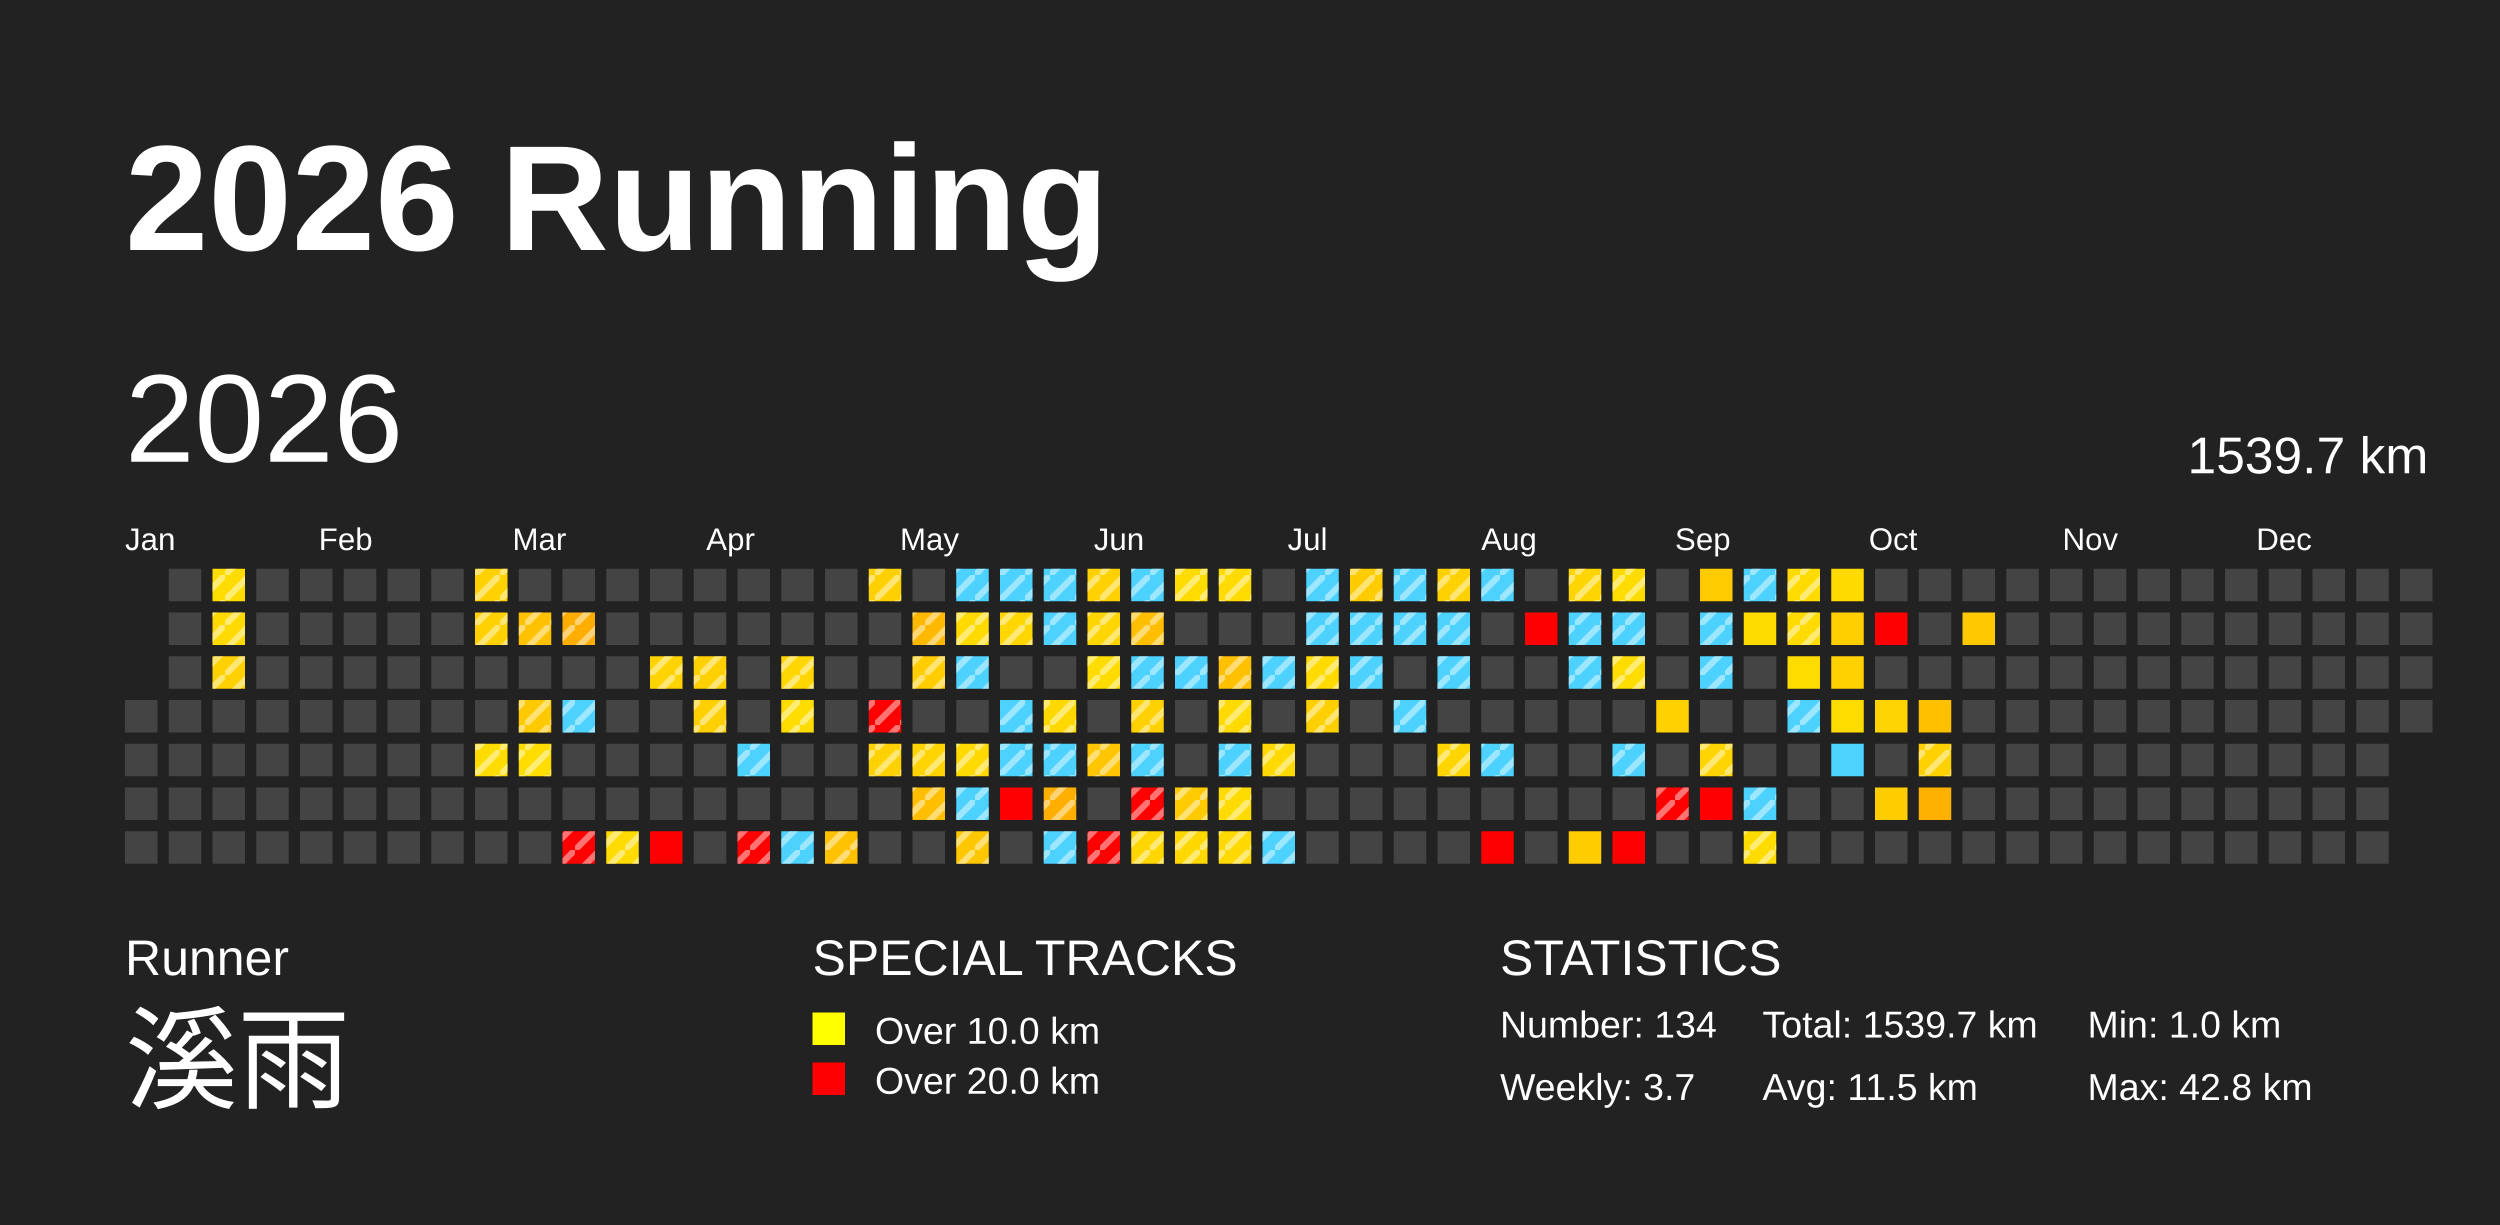
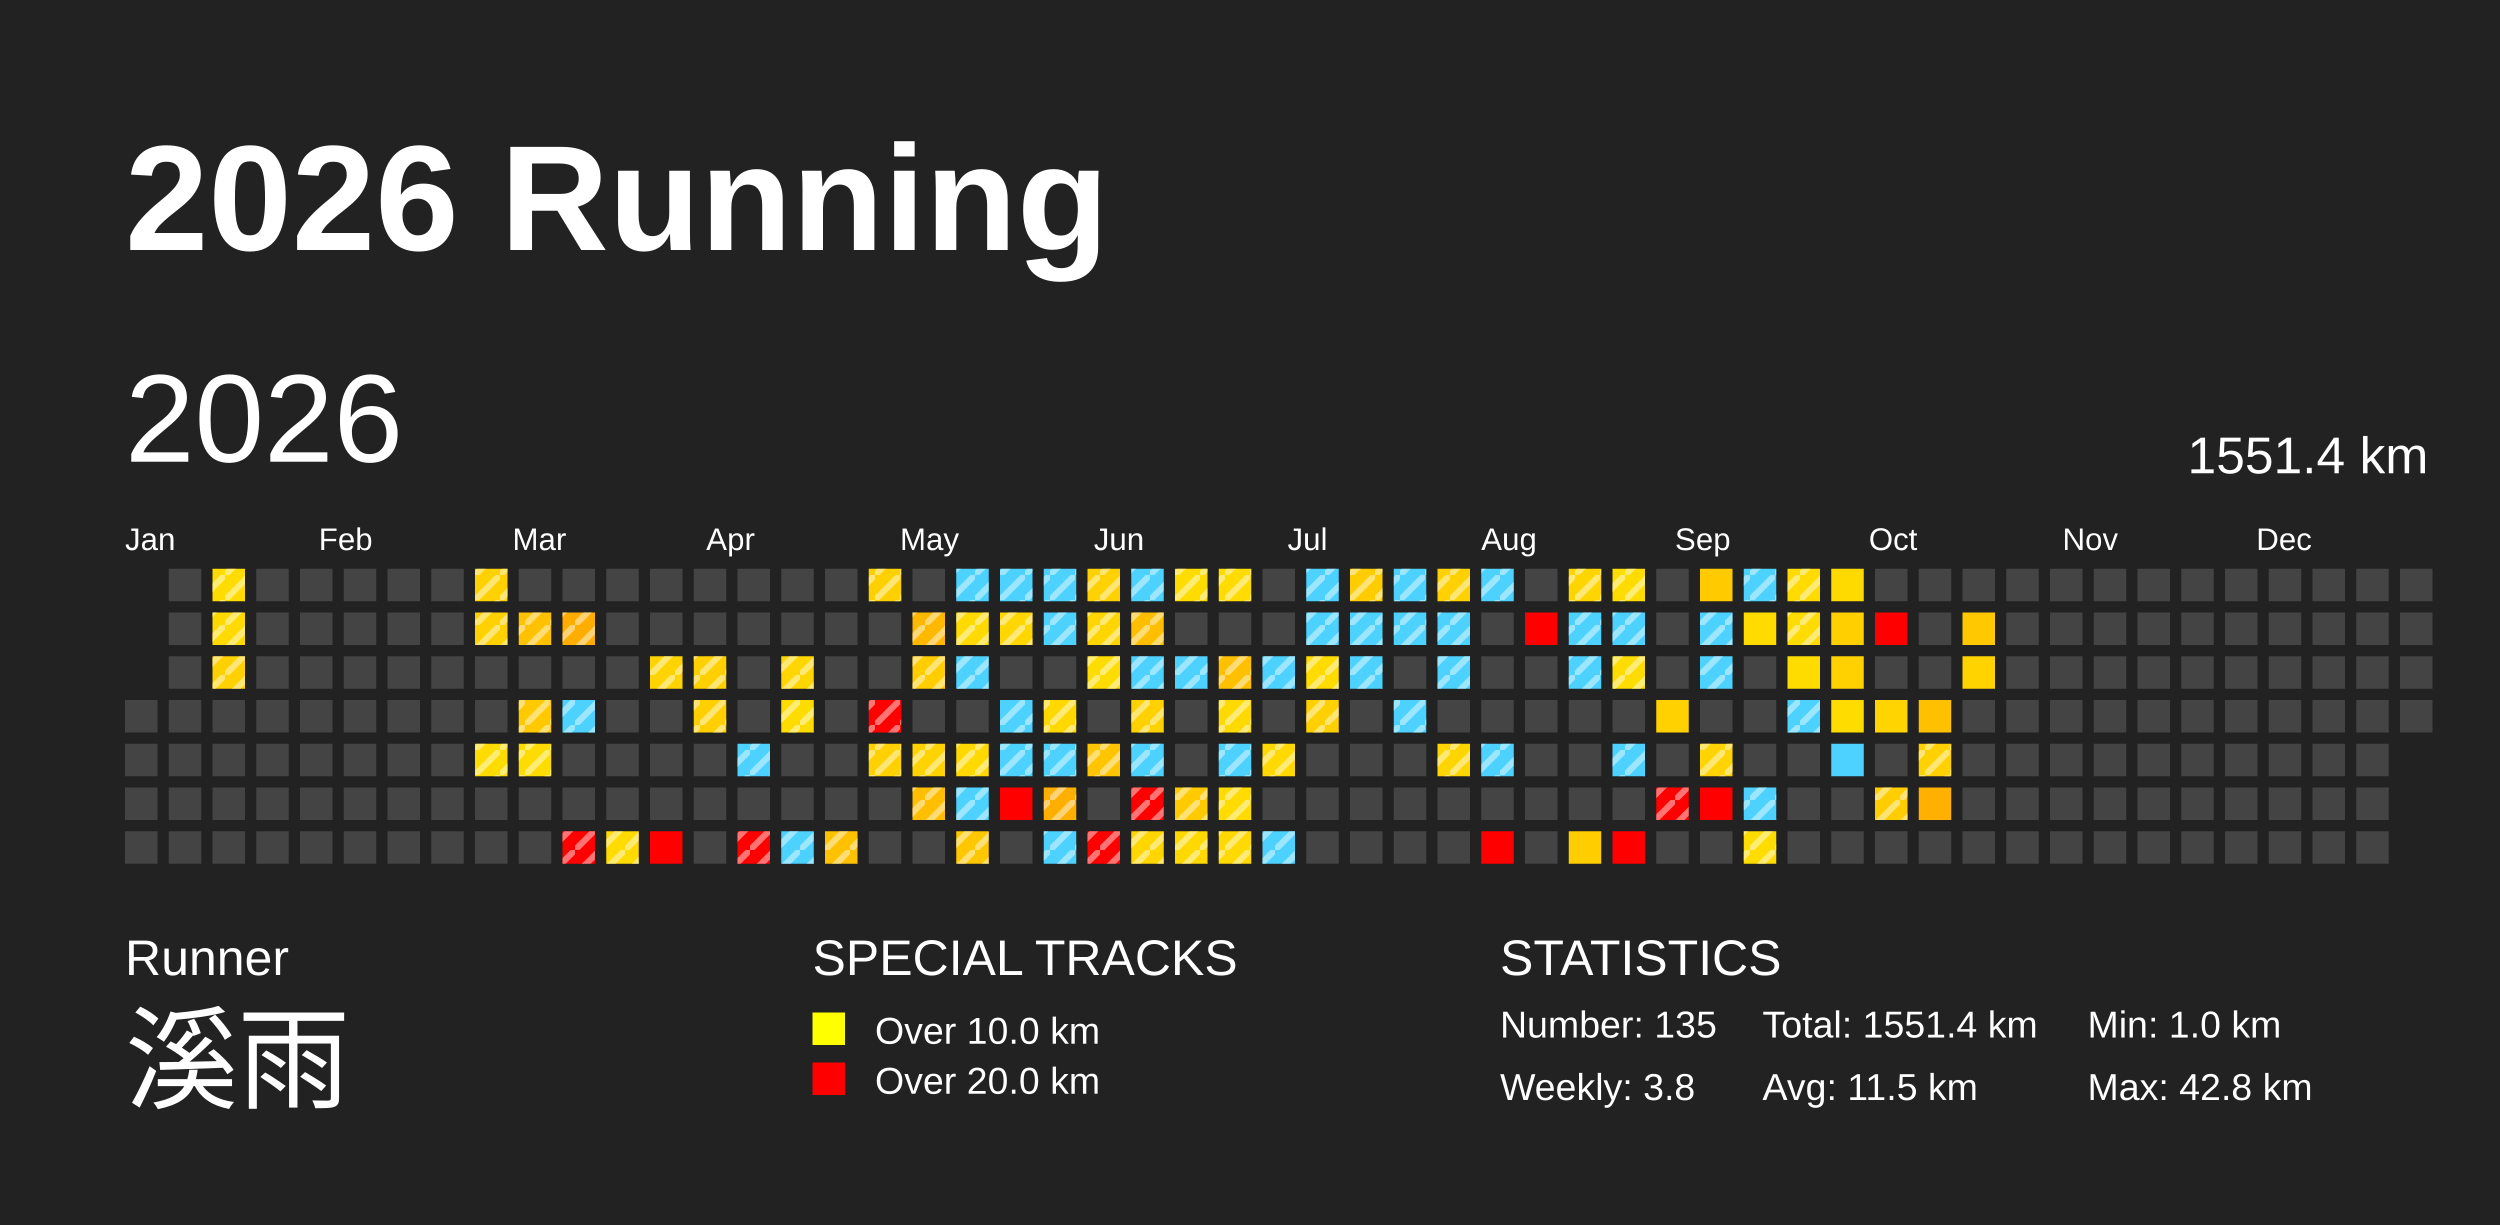
<svg xmlns="http://www.w3.org/2000/svg" baseProfile="full" height="98mm" version="1.1" viewBox="0,0,200,98" width="200mm">
  <defs>
    <pattern height="2" id="indoor-stripe" patternUnits="userSpaceOnUse" width="2">
      <line stroke="white" stroke-opacity="0.45" stroke-width="0.5" x1="0" x2="2" y1="2" y2="0" />
    </pattern>
  </defs>
  <rect fill="#222222" height="98" width="200" x="0" y="0" />
  <text fill="#FFFFFF" style="font-size:12px; font-family:Arial; font-weight:bold;" x="10" y="20">2026 Running</text>
  <text fill="#FFFFFF" style="font-size:4px; font-family:Arial" x="10" y="78">Runner</text>
  <text fill="#FFFFFF" style="font-size:9px; font-family:Arial" x="10" y="88">溪雨</text>
  <text fill="#FFFFFF" style="font-size:4px; font-family:Arial" x="65" y="78">SPECIAL TRACKS</text>
  <rect fill="yellow" height="2.6" width="2.6" x="65" y="81" />
  <text fill="#FFFFFF" style="font-size:3px; font-family:Arial" x="70" y="83.5">Over 10.0 km</text>
  <rect fill="red" height="2.6" width="2.6" x="65" y="85" />
  <text fill="#FFFFFF" style="font-size:3px; font-family:Arial" x="70" y="87.5">Over 20.0 km</text>
  <text fill="#FFFFFF" style="font-size:4px; font-family:Arial" x="120" y="78">STATISTICS</text>
-   <text fill="#FFFFFF" style="font-size:3px; font-family:Arial" x="120" y="83">Number: 134</text>
-   <text fill="#FFFFFF" style="font-size:3px; font-family:Arial" x="120" y="88">Weekly: 3.7</text>
-   <text fill="#FFFFFF" style="font-size:3px; font-family:Arial" x="141" y="83">Total: 1539.7 km</text>
+   <text fill="#FFFFFF" style="font-size:3px; font-family:Arial" x="120" y="83">Number: 135</text>
+   <text fill="#FFFFFF" style="font-size:3px; font-family:Arial" x="120" y="88">Weekly: 3.8</text>
+   <text fill="#FFFFFF" style="font-size:3px; font-family:Arial" x="141" y="83">Total: 1551.4 km</text>
  <text fill="#FFFFFF" style="font-size:3px; font-family:Arial" x="141" y="88">Avg: 11.5 km</text>
  <text fill="#FFFFFF" style="font-size:3px; font-family:Arial" x="167" y="83">Min: 1.0 km</text>
  <text fill="#FFFFFF" style="font-size:3px; font-family:Arial" x="167" y="88">Max: 42.8 km</text>
  <text dominant-baseline="hanging" fill="#FFFFFF" style="font-size:10.0px; font-family:Arial;" x="10" y="30">2026</text>
-   <text dominant-baseline="hanging" fill="#FFFFFF" style="font-size:4.125px; font-family:Arial;" x="175" y="35">1539.7 km</text>
+   <text dominant-baseline="hanging" fill="#FFFFFF" style="font-size:4.125px; font-family:Arial;" x="175" y="35">1551.4 km</text>
  <text fill="#FFFFFF" style="font-size:2.5px; font-family:Arial" x="10.0" y="44">Jan</text>
  <text fill="#FFFFFF" style="font-size:2.5px; font-family:Arial" x="25.5" y="44">Feb</text>
  <text fill="#FFFFFF" style="font-size:2.5px; font-family:Arial" x="41.0" y="44">Mar</text>
  <text fill="#FFFFFF" style="font-size:2.5px; font-family:Arial" x="56.5" y="44">Apr</text>
  <text fill="#FFFFFF" style="font-size:2.5px; font-family:Arial" x="72.0" y="44">May</text>
  <text fill="#FFFFFF" style="font-size:2.5px; font-family:Arial" x="87.5" y="44">Jun</text>
  <text fill="#FFFFFF" style="font-size:2.5px; font-family:Arial" x="103.0" y="44">Jul</text>
  <text fill="#FFFFFF" style="font-size:2.5px; font-family:Arial" x="118.5" y="44">Aug</text>
  <text fill="#FFFFFF" style="font-size:2.5px; font-family:Arial" x="134.0" y="44">Sep</text>
  <text fill="#FFFFFF" style="font-size:2.5px; font-family:Arial" x="149.5" y="44">Oct</text>
  <text fill="#FFFFFF" style="font-size:2.5px; font-family:Arial" x="165.0" y="44">Nov</text>
  <text fill="#FFFFFF" style="font-size:2.5px; font-family:Arial" x="180.5" y="44">Dec</text>
  <rect fill="#444444" height="2.6" width="2.6" x="10.0" y="56.0" />
  <rect fill="#444444" height="2.6" width="2.6" x="10.0" y="59.5" />
  <rect fill="#444444" height="2.6" width="2.6" x="10.0" y="63.0" />
  <rect fill="#444444" height="2.6" width="2.6" x="10.0" y="66.5" />
  <rect fill="#444444" height="2.6" width="2.6" x="13.5" y="45.5" />
  <rect fill="#444444" height="2.6" width="2.6" x="13.5" y="49.0" />
  <rect fill="#444444" height="2.6" width="2.6" x="13.5" y="52.5" />
  <rect fill="#444444" height="2.6" width="2.6" x="13.5" y="56.0" />
  <rect fill="#444444" height="2.6" width="2.6" x="13.5" y="59.5" />
  <rect fill="#444444" height="2.6" width="2.6" x="13.5" y="63.0" />
  <rect fill="#444444" height="2.6" width="2.6" x="13.5" y="66.5" />
  <rect fill="#ffdc00" height="2.6" width="2.6" x="17.0" y="45.5" />
  <rect fill="url(#indoor-stripe)" height="2.6" style="pointer-events: none;" width="2.6" x="17.0" y="45.5" />
  <rect fill="#ffda00" height="2.6" width="2.6" x="17.0" y="49.0" />
  <rect fill="url(#indoor-stripe)" height="2.6" style="pointer-events: none;" width="2.6" x="17.0" y="49.0" />
  <rect fill="#ffd100" height="2.6" width="2.6" x="17.0" y="52.5" />
  <rect fill="url(#indoor-stripe)" height="2.6" style="pointer-events: none;" width="2.6" x="17.0" y="52.5" />
  <rect fill="#444444" height="2.6" width="2.6" x="17.0" y="56.0" />
  <rect fill="#444444" height="2.6" width="2.6" x="17.0" y="59.5" />
  <rect fill="#444444" height="2.6" width="2.6" x="17.0" y="63.0" />
  <rect fill="#444444" height="2.6" width="2.6" x="17.0" y="66.5" />
  <rect fill="#444444" height="2.6" width="2.6" x="20.5" y="45.5" />
  <rect fill="#444444" height="2.6" width="2.6" x="20.5" y="49.0" />
  <rect fill="#444444" height="2.6" width="2.6" x="20.5" y="52.5" />
  <rect fill="#444444" height="2.6" width="2.6" x="20.5" y="56.0" />
  <rect fill="#444444" height="2.6" width="2.6" x="20.5" y="59.5" />
  <rect fill="#444444" height="2.6" width="2.6" x="20.5" y="63.0" />
  <rect fill="#444444" height="2.6" width="2.6" x="20.5" y="66.5" />
  <rect fill="#444444" height="2.6" width="2.6" x="24.0" y="45.5" />
  <rect fill="#444444" height="2.6" width="2.6" x="24.0" y="49.0" />
  <rect fill="#444444" height="2.6" width="2.6" x="24.0" y="52.5" />
  <rect fill="#444444" height="2.6" width="2.6" x="24.0" y="56.0" />
  <rect fill="#444444" height="2.6" width="2.6" x="24.0" y="59.5" />
  <rect fill="#444444" height="2.6" width="2.6" x="24.0" y="63.0" />
  <rect fill="#444444" height="2.6" width="2.6" x="24.0" y="66.5" />
  <rect fill="#444444" height="2.6" width="2.6" x="27.5" y="45.5" />
  <rect fill="#444444" height="2.6" width="2.6" x="27.5" y="49.0" />
  <rect fill="#444444" height="2.6" width="2.6" x="27.5" y="52.5" />
  <rect fill="#444444" height="2.6" width="2.6" x="27.5" y="56.0" />
  <rect fill="#444444" height="2.6" width="2.6" x="27.5" y="59.5" />
  <rect fill="#444444" height="2.6" width="2.6" x="27.5" y="63.0" />
  <rect fill="#444444" height="2.6" width="2.6" x="27.5" y="66.5" />
  <rect fill="#444444" height="2.6" width="2.6" x="31.0" y="45.5" />
  <rect fill="#444444" height="2.6" width="2.6" x="31.0" y="49.0" />
  <rect fill="#444444" height="2.6" width="2.6" x="31.0" y="52.5" />
  <rect fill="#444444" height="2.6" width="2.6" x="31.0" y="56.0" />
  <rect fill="#444444" height="2.6" width="2.6" x="31.0" y="59.5" />
  <rect fill="#444444" height="2.6" width="2.6" x="31.0" y="63.0" />
  <rect fill="#444444" height="2.6" width="2.6" x="31.0" y="66.5" />
  <rect fill="#444444" height="2.6" width="2.6" x="34.5" y="45.5" />
  <rect fill="#444444" height="2.6" width="2.6" x="34.5" y="49.0" />
  <rect fill="#444444" height="2.6" width="2.6" x="34.5" y="52.5" />
  <rect fill="#444444" height="2.6" width="2.6" x="34.5" y="56.0" />
  <rect fill="#444444" height="2.6" width="2.6" x="34.5" y="59.5" />
  <rect fill="#444444" height="2.6" width="2.6" x="34.5" y="63.0" />
  <rect fill="#444444" height="2.6" width="2.6" x="34.5" y="66.5" />
  <rect fill="#ffd100" height="2.6" width="2.6" x="38.0" y="45.5" />
  <rect fill="url(#indoor-stripe)" height="2.6" style="pointer-events: none;" width="2.6" x="38.0" y="45.5" />
  <rect fill="#ffd100" height="2.6" width="2.6" x="38.0" y="49.0" />
  <rect fill="url(#indoor-stripe)" height="2.6" style="pointer-events: none;" width="2.6" x="38.0" y="49.0" />
  <rect fill="#444444" height="2.6" width="2.6" x="38.0" y="52.5" />
  <rect fill="#444444" height="2.6" width="2.6" x="38.0" y="56.0" />
  <rect fill="#ffdc00" height="2.6" width="2.6" x="38.0" y="59.5" />
  <rect fill="url(#indoor-stripe)" height="2.6" style="pointer-events: none;" width="2.6" x="38.0" y="59.5" />
  <rect fill="#444444" height="2.6" width="2.6" x="38.0" y="63.0" />
  <rect fill="#444444" height="2.6" width="2.6" x="38.0" y="66.5" />
  <rect fill="#444444" height="2.6" width="2.6" x="41.5" y="45.5" />
  <rect fill="#ffc100" height="2.6" width="2.6" x="41.5" y="49.0" />
  <rect fill="url(#indoor-stripe)" height="2.6" style="pointer-events: none;" width="2.6" x="41.5" y="49.0" />
  <rect fill="#444444" height="2.6" width="2.6" x="41.5" y="52.5" />
  <rect fill="#ffc900" height="2.6" width="2.6" x="41.5" y="56.0" />
  <rect fill="url(#indoor-stripe)" height="2.6" style="pointer-events: none;" width="2.6" x="41.5" y="56.0" />
  <rect fill="#ffdc00" height="2.6" width="2.6" x="41.5" y="59.5" />
  <rect fill="url(#indoor-stripe)" height="2.6" style="pointer-events: none;" width="2.6" x="41.5" y="59.5" />
  <rect fill="#444444" height="2.6" width="2.6" x="41.5" y="63.0" />
  <rect fill="#444444" height="2.6" width="2.6" x="41.5" y="66.5" />
  <rect fill="#444444" height="2.6" width="2.6" x="45.0" y="45.5" />
  <rect fill="#ffad00" height="2.6" width="2.6" x="45.0" y="49.0" />
  <rect fill="url(#indoor-stripe)" height="2.6" style="pointer-events: none;" width="2.6" x="45.0" y="49.0" />
  <rect fill="#444444" height="2.6" width="2.6" x="45.0" y="52.5" />
  <rect fill="#4dd2ff" height="2.6" width="2.6" x="45.0" y="56.0" />
  <rect fill="url(#indoor-stripe)" height="2.6" style="pointer-events: none;" width="2.6" x="45.0" y="56.0" />
  <rect fill="#444444" height="2.6" width="2.6" x="45.0" y="59.5" />
  <rect fill="#444444" height="2.6" width="2.6" x="45.0" y="63.0" />
  <rect fill="red" height="2.6" width="2.6" x="45.0" y="66.5" />
  <rect fill="url(#indoor-stripe)" height="2.6" style="pointer-events: none;" width="2.6" x="45.0" y="66.5" />
  <rect fill="#444444" height="2.6" width="2.6" x="48.5" y="45.5" />
  <rect fill="#444444" height="2.6" width="2.6" x="48.5" y="49.0" />
  <rect fill="#444444" height="2.6" width="2.6" x="48.5" y="52.5" />
  <rect fill="#444444" height="2.6" width="2.6" x="48.5" y="56.0" />
  <rect fill="#444444" height="2.6" width="2.6" x="48.5" y="59.5" />
  <rect fill="#444444" height="2.6" width="2.6" x="48.5" y="63.0" />
  <rect fill="#ffdb00" height="2.6" width="2.6" x="48.5" y="66.5" />
  <rect fill="url(#indoor-stripe)" height="2.6" style="pointer-events: none;" width="2.6" x="48.5" y="66.5" />
  <rect fill="#444444" height="2.6" width="2.6" x="52.0" y="45.5" />
  <rect fill="#444444" height="2.6" width="2.6" x="52.0" y="49.0" />
  <rect fill="#ffd300" height="2.6" width="2.6" x="52.0" y="52.5" />
  <rect fill="url(#indoor-stripe)" height="2.6" style="pointer-events: none;" width="2.6" x="52.0" y="52.5" />
  <rect fill="#444444" height="2.6" width="2.6" x="52.0" y="56.0" />
  <rect fill="#444444" height="2.6" width="2.6" x="52.0" y="59.5" />
  <rect fill="#444444" height="2.6" width="2.6" x="52.0" y="63.0" />
  <rect fill="red" height="2.6" width="2.6" x="52.0" y="66.5" />
  <rect fill="#444444" height="2.6" width="2.6" x="55.5" y="45.5" />
  <rect fill="#444444" height="2.6" width="2.6" x="55.5" y="49.0" />
  <rect fill="#ffd000" height="2.6" width="2.6" x="55.5" y="52.5" />
  <rect fill="url(#indoor-stripe)" height="2.6" style="pointer-events: none;" width="2.6" x="55.5" y="52.5" />
  <rect fill="#ffcf00" height="2.6" width="2.6" x="55.5" y="56.0" />
  <rect fill="url(#indoor-stripe)" height="2.6" style="pointer-events: none;" width="2.6" x="55.5" y="56.0" />
  <rect fill="#444444" height="2.6" width="2.6" x="55.5" y="59.5" />
  <rect fill="#444444" height="2.6" width="2.6" x="55.5" y="63.0" />
  <rect fill="#444444" height="2.6" width="2.6" x="55.5" y="66.5" />
  <rect fill="#444444" height="2.6" width="2.6" x="59.0" y="45.5" />
  <rect fill="#444444" height="2.6" width="2.6" x="59.0" y="49.0" />
  <rect fill="#444444" height="2.6" width="2.6" x="59.0" y="52.5" />
  <rect fill="#444444" height="2.6" width="2.6" x="59.0" y="56.0" />
  <rect fill="#4dd2ff" height="2.6" width="2.6" x="59.0" y="59.5" />
  <rect fill="url(#indoor-stripe)" height="2.6" style="pointer-events: none;" width="2.6" x="59.0" y="59.5" />
  <rect fill="#444444" height="2.6" width="2.6" x="59.0" y="63.0" />
  <rect fill="red" height="2.6" width="2.6" x="59.0" y="66.5" />
  <rect fill="url(#indoor-stripe)" height="2.6" style="pointer-events: none;" width="2.6" x="59.0" y="66.5" />
  <rect fill="#444444" height="2.6" width="2.6" x="62.5" y="45.5" />
  <rect fill="#444444" height="2.6" width="2.6" x="62.5" y="49.0" />
  <rect fill="#ffd600" height="2.6" width="2.6" x="62.5" y="52.5" />
  <rect fill="url(#indoor-stripe)" height="2.6" style="pointer-events: none;" width="2.6" x="62.5" y="52.5" />
  <rect fill="#ffdc00" height="2.6" width="2.6" x="62.5" y="56.0" />
  <rect fill="url(#indoor-stripe)" height="2.6" style="pointer-events: none;" width="2.6" x="62.5" y="56.0" />
  <rect fill="#444444" height="2.6" width="2.6" x="62.5" y="59.5" />
  <rect fill="#444444" height="2.6" width="2.6" x="62.5" y="63.0" />
  <rect fill="#4dd2ff" height="2.6" width="2.6" x="62.5" y="66.5" />
  <rect fill="url(#indoor-stripe)" height="2.6" style="pointer-events: none;" width="2.6" x="62.5" y="66.5" />
  <rect fill="#444444" height="2.6" width="2.6" x="66.0" y="45.5" />
  <rect fill="#444444" height="2.6" width="2.6" x="66.0" y="49.0" />
  <rect fill="#444444" height="2.6" width="2.6" x="66.0" y="52.5" />
  <rect fill="#444444" height="2.6" width="2.6" x="66.0" y="56.0" />
  <rect fill="#444444" height="2.6" width="2.6" x="66.0" y="59.5" />
  <rect fill="#444444" height="2.6" width="2.6" x="66.0" y="63.0" />
  <rect fill="#ffc100" height="2.6" width="2.6" x="66.0" y="66.5" />
  <rect fill="url(#indoor-stripe)" height="2.6" style="pointer-events: none;" width="2.6" x="66.0" y="66.5" />
  <rect fill="#ffd000" height="2.6" width="2.6" x="69.5" y="45.5" />
  <rect fill="url(#indoor-stripe)" height="2.6" style="pointer-events: none;" width="2.6" x="69.5" y="45.5" />
  <rect fill="#444444" height="2.6" width="2.6" x="69.5" y="49.0" />
  <rect fill="#444444" height="2.6" width="2.6" x="69.5" y="52.5" />
  <rect fill="red" height="2.6" width="2.6" x="69.5" y="56.0" />
  <rect fill="url(#indoor-stripe)" height="2.6" style="pointer-events: none;" width="2.6" x="69.5" y="56.0" />
  <rect fill="#ffd100" height="2.6" width="2.6" x="69.5" y="59.5" />
  <rect fill="url(#indoor-stripe)" height="2.6" style="pointer-events: none;" width="2.6" x="69.5" y="59.5" />
  <rect fill="#444444" height="2.6" width="2.6" x="69.5" y="63.0" />
  <rect fill="#444444" height="2.6" width="2.6" x="69.5" y="66.5" />
  <rect fill="#444444" height="2.6" width="2.6" x="73.0" y="45.5" />
  <rect fill="#ffb800" height="2.6" width="2.6" x="73.0" y="49.0" />
  <rect fill="url(#indoor-stripe)" height="2.6" style="pointer-events: none;" width="2.6" x="73.0" y="49.0" />
  <rect fill="#ffcd00" height="2.6" width="2.6" x="73.0" y="52.5" />
  <rect fill="url(#indoor-stripe)" height="2.6" style="pointer-events: none;" width="2.6" x="73.0" y="52.5" />
  <rect fill="#444444" height="2.6" width="2.6" x="73.0" y="56.0" />
  <rect fill="#ffd300" height="2.6" width="2.6" x="73.0" y="59.5" />
  <rect fill="url(#indoor-stripe)" height="2.6" style="pointer-events: none;" width="2.6" x="73.0" y="59.5" />
  <rect fill="#ffbe00" height="2.6" width="2.6" x="73.0" y="63.0" />
  <rect fill="url(#indoor-stripe)" height="2.6" style="pointer-events: none;" width="2.6" x="73.0" y="63.0" />
  <rect fill="#444444" height="2.6" width="2.6" x="73.0" y="66.5" />
  <rect fill="#4dd2ff" height="2.6" width="2.6" x="76.5" y="45.5" />
  <rect fill="url(#indoor-stripe)" height="2.6" style="pointer-events: none;" width="2.6" x="76.5" y="45.5" />
  <rect fill="#ffda00" height="2.6" width="2.6" x="76.5" y="49.0" />
  <rect fill="url(#indoor-stripe)" height="2.6" style="pointer-events: none;" width="2.6" x="76.5" y="49.0" />
  <rect fill="#4dd2ff" height="2.6" width="2.6" x="76.5" y="52.5" />
  <rect fill="url(#indoor-stripe)" height="2.6" style="pointer-events: none;" width="2.6" x="76.5" y="52.5" />
  <rect fill="#444444" height="2.6" width="2.6" x="76.5" y="56.0" />
  <rect fill="#ffd900" height="2.6" width="2.6" x="76.5" y="59.5" />
  <rect fill="url(#indoor-stripe)" height="2.6" style="pointer-events: none;" width="2.6" x="76.5" y="59.5" />
  <rect fill="#4dd2ff" height="2.6" width="2.6" x="76.5" y="63.0" />
  <rect fill="url(#indoor-stripe)" height="2.6" style="pointer-events: none;" width="2.6" x="76.5" y="63.0" />
  <rect fill="#ffc700" height="2.6" width="2.6" x="76.5" y="66.5" />
  <rect fill="url(#indoor-stripe)" height="2.6" style="pointer-events: none;" width="2.6" x="76.5" y="66.5" />
  <rect fill="#4dd2ff" height="2.6" width="2.6" x="80.0" y="45.5" />
  <rect fill="url(#indoor-stripe)" height="2.6" style="pointer-events: none;" width="2.6" x="80.0" y="45.5" />
  <rect fill="#ffd600" height="2.6" width="2.6" x="80.0" y="49.0" />
  <rect fill="url(#indoor-stripe)" height="2.6" style="pointer-events: none;" width="2.6" x="80.0" y="49.0" />
  <rect fill="#444444" height="2.6" width="2.6" x="80.0" y="52.5" />
  <rect fill="#4dd2ff" height="2.6" width="2.6" x="80.0" y="56.0" />
  <rect fill="url(#indoor-stripe)" height="2.6" style="pointer-events: none;" width="2.6" x="80.0" y="56.0" />
  <rect fill="#4dd2ff" height="2.6" width="2.6" x="80.0" y="59.5" />
  <rect fill="url(#indoor-stripe)" height="2.6" style="pointer-events: none;" width="2.6" x="80.0" y="59.5" />
  <rect fill="red" height="2.6" width="2.6" x="80.0" y="63.0" />
  <rect fill="#444444" height="2.6" width="2.6" x="80.0" y="66.5" />
  <rect fill="#4dd2ff" height="2.6" width="2.6" x="83.5" y="45.5" />
  <rect fill="url(#indoor-stripe)" height="2.6" style="pointer-events: none;" width="2.6" x="83.5" y="45.5" />
  <rect fill="#4dd2ff" height="2.6" width="2.6" x="83.5" y="49.0" />
  <rect fill="url(#indoor-stripe)" height="2.6" style="pointer-events: none;" width="2.6" x="83.5" y="49.0" />
  <rect fill="#444444" height="2.6" width="2.6" x="83.5" y="52.5" />
  <rect fill="#ffd800" height="2.6" width="2.6" x="83.5" y="56.0" />
  <rect fill="url(#indoor-stripe)" height="2.6" style="pointer-events: none;" width="2.6" x="83.5" y="56.0" />
  <rect fill="#4dd2ff" height="2.6" width="2.6" x="83.5" y="59.5" />
  <rect fill="url(#indoor-stripe)" height="2.6" style="pointer-events: none;" width="2.6" x="83.5" y="59.5" />
  <rect fill="#ffaf00" height="2.6" width="2.6" x="83.5" y="63.0" />
  <rect fill="url(#indoor-stripe)" height="2.6" style="pointer-events: none;" width="2.6" x="83.5" y="63.0" />
  <rect fill="#4dd2ff" height="2.6" width="2.6" x="83.5" y="66.5" />
  <rect fill="url(#indoor-stripe)" height="2.6" style="pointer-events: none;" width="2.6" x="83.5" y="66.5" />
  <rect fill="#ffd100" height="2.6" width="2.6" x="87.0" y="45.5" />
  <rect fill="url(#indoor-stripe)" height="2.6" style="pointer-events: none;" width="2.6" x="87.0" y="45.5" />
  <rect fill="#ffd500" height="2.6" width="2.6" x="87.0" y="49.0" />
  <rect fill="url(#indoor-stripe)" height="2.6" style="pointer-events: none;" width="2.6" x="87.0" y="49.0" />
  <rect fill="#ffdc00" height="2.6" width="2.6" x="87.0" y="52.5" />
  <rect fill="url(#indoor-stripe)" height="2.6" style="pointer-events: none;" width="2.6" x="87.0" y="52.5" />
  <rect fill="#444444" height="2.6" width="2.6" x="87.0" y="56.0" />
  <rect fill="#ffc500" height="2.6" width="2.6" x="87.0" y="59.5" />
  <rect fill="url(#indoor-stripe)" height="2.6" style="pointer-events: none;" width="2.6" x="87.0" y="59.5" />
  <rect fill="#444444" height="2.6" width="2.6" x="87.0" y="63.0" />
  <rect fill="red" height="2.6" width="2.6" x="87.0" y="66.5" />
  <rect fill="url(#indoor-stripe)" height="2.6" style="pointer-events: none;" width="2.6" x="87.0" y="66.5" />
  <rect fill="#4dd2ff" height="2.6" width="2.6" x="90.5" y="45.5" />
  <rect fill="url(#indoor-stripe)" height="2.6" style="pointer-events: none;" width="2.6" x="90.5" y="45.5" />
  <rect fill="#ffbf00" height="2.6" width="2.6" x="90.5" y="49.0" />
  <rect fill="url(#indoor-stripe)" height="2.6" style="pointer-events: none;" width="2.6" x="90.5" y="49.0" />
  <rect fill="#4dd2ff" height="2.6" width="2.6" x="90.5" y="52.5" />
  <rect fill="url(#indoor-stripe)" height="2.6" style="pointer-events: none;" width="2.6" x="90.5" y="52.5" />
  <rect fill="#ffd100" height="2.6" width="2.6" x="90.5" y="56.0" />
  <rect fill="url(#indoor-stripe)" height="2.6" style="pointer-events: none;" width="2.6" x="90.5" y="56.0" />
  <rect fill="#4dd2ff" height="2.6" width="2.6" x="90.5" y="59.5" />
  <rect fill="url(#indoor-stripe)" height="2.6" style="pointer-events: none;" width="2.6" x="90.5" y="59.5" />
  <rect fill="red" height="2.6" width="2.6" x="90.5" y="63.0" />
  <rect fill="url(#indoor-stripe)" height="2.6" style="pointer-events: none;" width="2.6" x="90.5" y="63.0" />
  <rect fill="#ffd600" height="2.6" width="2.6" x="90.5" y="66.5" />
  <rect fill="url(#indoor-stripe)" height="2.6" style="pointer-events: none;" width="2.6" x="90.5" y="66.5" />
  <rect fill="#ffdc00" height="2.6" width="2.6" x="94.0" y="45.5" />
  <rect fill="url(#indoor-stripe)" height="2.6" style="pointer-events: none;" width="2.6" x="94.0" y="45.5" />
  <rect fill="#444444" height="2.6" width="2.6" x="94.0" y="49.0" />
  <rect fill="#4dd2ff" height="2.6" width="2.6" x="94.0" y="52.5" />
  <rect fill="url(#indoor-stripe)" height="2.6" style="pointer-events: none;" width="2.6" x="94.0" y="52.5" />
  <rect fill="#444444" height="2.6" width="2.6" x="94.0" y="56.0" />
  <rect fill="#444444" height="2.6" width="2.6" x="94.0" y="59.5" />
  <rect fill="#ffca00" height="2.6" width="2.6" x="94.0" y="63.0" />
  <rect fill="url(#indoor-stripe)" height="2.6" style="pointer-events: none;" width="2.6" x="94.0" y="63.0" />
  <rect fill="#ffd800" height="2.6" width="2.6" x="94.0" y="66.5" />
  <rect fill="url(#indoor-stripe)" height="2.6" style="pointer-events: none;" width="2.6" x="94.0" y="66.5" />
  <rect fill="#ffdb00" height="2.6" width="2.6" x="97.5" y="45.5" />
  <rect fill="url(#indoor-stripe)" height="2.6" style="pointer-events: none;" width="2.6" x="97.5" y="45.5" />
  <rect fill="#444444" height="2.6" width="2.6" x="97.5" y="49.0" />
  <rect fill="#ffc000" height="2.6" width="2.6" x="97.5" y="52.5" />
  <rect fill="url(#indoor-stripe)" height="2.6" style="pointer-events: none;" width="2.6" x="97.5" y="52.5" />
  <rect fill="#ffda00" height="2.6" width="2.6" x="97.5" y="56.0" />
  <rect fill="url(#indoor-stripe)" height="2.6" style="pointer-events: none;" width="2.6" x="97.5" y="56.0" />
  <rect fill="#4dd2ff" height="2.6" width="2.6" x="97.5" y="59.5" />
  <rect fill="url(#indoor-stripe)" height="2.6" style="pointer-events: none;" width="2.6" x="97.5" y="59.5" />
  <rect fill="#ffdb00" height="2.6" width="2.6" x="97.5" y="63.0" />
  <rect fill="url(#indoor-stripe)" height="2.6" style="pointer-events: none;" width="2.6" x="97.5" y="63.0" />
  <rect fill="#ffd900" height="2.6" width="2.6" x="97.5" y="66.5" />
  <rect fill="url(#indoor-stripe)" height="2.6" style="pointer-events: none;" width="2.6" x="97.5" y="66.5" />
  <rect fill="#444444" height="2.6" width="2.6" x="101.0" y="45.5" />
  <rect fill="#444444" height="2.6" width="2.6" x="101.0" y="49.0" />
  <rect fill="#4dd2ff" height="2.6" width="2.6" x="101.0" y="52.5" />
  <rect fill="url(#indoor-stripe)" height="2.6" style="pointer-events: none;" width="2.6" x="101.0" y="52.5" />
  <rect fill="#444444" height="2.6" width="2.6" x="101.0" y="56.0" />
  <rect fill="#ffd900" height="2.6" width="2.6" x="101.0" y="59.5" />
  <rect fill="url(#indoor-stripe)" height="2.6" style="pointer-events: none;" width="2.6" x="101.0" y="59.5" />
  <rect fill="#444444" height="2.6" width="2.6" x="101.0" y="63.0" />
  <rect fill="#4dd2ff" height="2.6" width="2.6" x="101.0" y="66.5" />
  <rect fill="url(#indoor-stripe)" height="2.6" style="pointer-events: none;" width="2.6" x="101.0" y="66.5" />
  <rect fill="#4dd2ff" height="2.6" width="2.6" x="104.5" y="45.5" />
  <rect fill="url(#indoor-stripe)" height="2.6" style="pointer-events: none;" width="2.6" x="104.5" y="45.5" />
  <rect fill="#4dd2ff" height="2.6" width="2.6" x="104.5" y="49.0" />
  <rect fill="url(#indoor-stripe)" height="2.6" style="pointer-events: none;" width="2.6" x="104.5" y="49.0" />
  <rect fill="#ffdb00" height="2.6" width="2.6" x="104.5" y="52.5" />
  <rect fill="url(#indoor-stripe)" height="2.6" style="pointer-events: none;" width="2.6" x="104.5" y="52.5" />
  <rect fill="#ffd000" height="2.6" width="2.6" x="104.5" y="56.0" />
  <rect fill="url(#indoor-stripe)" height="2.6" style="pointer-events: none;" width="2.6" x="104.5" y="56.0" />
  <rect fill="#444444" height="2.6" width="2.6" x="104.5" y="59.5" />
  <rect fill="#444444" height="2.6" width="2.6" x="104.5" y="63.0" />
  <rect fill="#444444" height="2.6" width="2.6" x="104.5" y="66.5" />
  <rect fill="#ffcc00" height="2.6" width="2.6" x="108.0" y="45.5" />
  <rect fill="url(#indoor-stripe)" height="2.6" style="pointer-events: none;" width="2.6" x="108.0" y="45.5" />
  <rect fill="#4dd2ff" height="2.6" width="2.6" x="108.0" y="49.0" />
  <rect fill="url(#indoor-stripe)" height="2.6" style="pointer-events: none;" width="2.6" x="108.0" y="49.0" />
  <rect fill="#4dd2ff" height="2.6" width="2.6" x="108.0" y="52.5" />
  <rect fill="url(#indoor-stripe)" height="2.6" style="pointer-events: none;" width="2.6" x="108.0" y="52.5" />
  <rect fill="#444444" height="2.6" width="2.6" x="108.0" y="56.0" />
  <rect fill="#444444" height="2.6" width="2.6" x="108.0" y="59.5" />
  <rect fill="#444444" height="2.6" width="2.6" x="108.0" y="63.0" />
  <rect fill="#444444" height="2.6" width="2.6" x="108.0" y="66.5" />
  <rect fill="#4dd2ff" height="2.6" width="2.6" x="111.5" y="45.5" />
  <rect fill="url(#indoor-stripe)" height="2.6" style="pointer-events: none;" width="2.6" x="111.5" y="45.5" />
  <rect fill="#4dd2ff" height="2.6" width="2.6" x="111.5" y="49.0" />
  <rect fill="url(#indoor-stripe)" height="2.6" style="pointer-events: none;" width="2.6" x="111.5" y="49.0" />
  <rect fill="#444444" height="2.6" width="2.6" x="111.5" y="52.5" />
  <rect fill="#4dd2ff" height="2.6" width="2.6" x="111.5" y="56.0" />
  <rect fill="url(#indoor-stripe)" height="2.6" style="pointer-events: none;" width="2.6" x="111.5" y="56.0" />
  <rect fill="#444444" height="2.6" width="2.6" x="111.5" y="59.5" />
  <rect fill="#444444" height="2.6" width="2.6" x="111.5" y="63.0" />
  <rect fill="#444444" height="2.6" width="2.6" x="111.5" y="66.5" />
  <rect fill="#ffd100" height="2.6" width="2.6" x="115.0" y="45.5" />
  <rect fill="url(#indoor-stripe)" height="2.6" style="pointer-events: none;" width="2.6" x="115.0" y="45.5" />
  <rect fill="#4dd2ff" height="2.6" width="2.6" x="115.0" y="49.0" />
  <rect fill="url(#indoor-stripe)" height="2.6" style="pointer-events: none;" width="2.6" x="115.0" y="49.0" />
  <rect fill="#4dd2ff" height="2.6" width="2.6" x="115.0" y="52.5" />
  <rect fill="url(#indoor-stripe)" height="2.6" style="pointer-events: none;" width="2.6" x="115.0" y="52.5" />
  <rect fill="#444444" height="2.6" width="2.6" x="115.0" y="56.0" />
  <rect fill="#ffd500" height="2.6" width="2.6" x="115.0" y="59.5" />
  <rect fill="url(#indoor-stripe)" height="2.6" style="pointer-events: none;" width="2.6" x="115.0" y="59.5" />
  <rect fill="#444444" height="2.6" width="2.6" x="115.0" y="63.0" />
  <rect fill="#444444" height="2.6" width="2.6" x="115.0" y="66.5" />
  <rect fill="#4dd2ff" height="2.6" width="2.6" x="118.5" y="45.5" />
  <rect fill="url(#indoor-stripe)" height="2.6" style="pointer-events: none;" width="2.6" x="118.5" y="45.5" />
  <rect fill="#444444" height="2.6" width="2.6" x="118.5" y="49.0" />
  <rect fill="#444444" height="2.6" width="2.6" x="118.5" y="52.5" />
  <rect fill="#444444" height="2.6" width="2.6" x="118.5" y="56.0" />
  <rect fill="#4dd2ff" height="2.6" width="2.6" x="118.5" y="59.5" />
  <rect fill="url(#indoor-stripe)" height="2.6" style="pointer-events: none;" width="2.6" x="118.5" y="59.5" />
  <rect fill="#444444" height="2.6" width="2.6" x="118.5" y="63.0" />
  <rect fill="red" height="2.6" width="2.6" x="118.5" y="66.5" />
  <rect fill="#444444" height="2.6" width="2.6" x="122.0" y="45.5" />
  <rect fill="red" height="2.6" width="2.6" x="122.0" y="49.0" />
  <rect fill="#444444" height="2.6" width="2.6" x="122.0" y="52.5" />
  <rect fill="#444444" height="2.6" width="2.6" x="122.0" y="56.0" />
  <rect fill="#444444" height="2.6" width="2.6" x="122.0" y="59.5" />
  <rect fill="#444444" height="2.6" width="2.6" x="122.0" y="63.0" />
  <rect fill="#444444" height="2.6" width="2.6" x="122.0" y="66.5" />
  <rect fill="#ffd500" height="2.6" width="2.6" x="125.5" y="45.5" />
  <rect fill="url(#indoor-stripe)" height="2.6" style="pointer-events: none;" width="2.6" x="125.5" y="45.5" />
  <rect fill="#4dd2ff" height="2.6" width="2.6" x="125.5" y="49.0" />
  <rect fill="url(#indoor-stripe)" height="2.6" style="pointer-events: none;" width="2.6" x="125.5" y="49.0" />
  <rect fill="#4dd2ff" height="2.6" width="2.6" x="125.5" y="52.5" />
  <rect fill="url(#indoor-stripe)" height="2.6" style="pointer-events: none;" width="2.6" x="125.5" y="52.5" />
  <rect fill="#444444" height="2.6" width="2.6" x="125.5" y="56.0" />
  <rect fill="#444444" height="2.6" width="2.6" x="125.5" y="59.5" />
  <rect fill="#444444" height="2.6" width="2.6" x="125.5" y="63.0" />
  <rect fill="#ffcd00" height="2.6" width="2.6" x="125.5" y="66.5" />
  <rect fill="#ffdc00" height="2.6" width="2.6" x="129.0" y="45.5" />
  <rect fill="url(#indoor-stripe)" height="2.6" style="pointer-events: none;" width="2.6" x="129.0" y="45.5" />
  <rect fill="#4dd2ff" height="2.6" width="2.6" x="129.0" y="49.0" />
  <rect fill="url(#indoor-stripe)" height="2.6" style="pointer-events: none;" width="2.6" x="129.0" y="49.0" />
  <rect fill="#ffdc00" height="2.6" width="2.6" x="129.0" y="52.5" />
  <rect fill="url(#indoor-stripe)" height="2.6" style="pointer-events: none;" width="2.6" x="129.0" y="52.5" />
  <rect fill="#444444" height="2.6" width="2.6" x="129.0" y="56.0" />
  <rect fill="#4dd2ff" height="2.6" width="2.6" x="129.0" y="59.5" />
  <rect fill="url(#indoor-stripe)" height="2.6" style="pointer-events: none;" width="2.6" x="129.0" y="59.5" />
  <rect fill="#444444" height="2.6" width="2.6" x="129.0" y="63.0" />
  <rect fill="red" height="2.6" width="2.6" x="129.0" y="66.5" />
  <rect fill="#444444" height="2.6" width="2.6" x="132.5" y="45.5" />
  <rect fill="#444444" height="2.6" width="2.6" x="132.5" y="49.0" />
  <rect fill="#444444" height="2.6" width="2.6" x="132.5" y="52.5" />
  <rect fill="#ffd100" height="2.6" width="2.6" x="132.5" y="56.0" />
  <rect fill="#444444" height="2.6" width="2.6" x="132.5" y="59.5" />
  <rect fill="red" height="2.6" width="2.6" x="132.5" y="63.0" />
  <rect fill="url(#indoor-stripe)" height="2.6" style="pointer-events: none;" width="2.6" x="132.5" y="63.0" />
  <rect fill="#444444" height="2.6" width="2.6" x="132.5" y="66.5" />
  <rect fill="#ffcb00" height="2.6" width="2.6" x="136.0" y="45.5" />
  <rect fill="#4dd2ff" height="2.6" width="2.6" x="136.0" y="49.0" />
  <rect fill="url(#indoor-stripe)" height="2.6" style="pointer-events: none;" width="2.6" x="136.0" y="49.0" />
  <rect fill="#4dd2ff" height="2.6" width="2.6" x="136.0" y="52.5" />
  <rect fill="url(#indoor-stripe)" height="2.6" style="pointer-events: none;" width="2.6" x="136.0" y="52.5" />
  <rect fill="#444444" height="2.6" width="2.6" x="136.0" y="56.0" />
  <rect fill="#ffd400" height="2.6" width="2.6" x="136.0" y="59.5" />
  <rect fill="url(#indoor-stripe)" height="2.6" style="pointer-events: none;" width="2.6" x="136.0" y="59.5" />
  <rect fill="red" height="2.6" width="2.6" x="136.0" y="63.0" />
  <rect fill="#444444" height="2.6" width="2.6" x="136.0" y="66.5" />
  <rect fill="#4dd2ff" height="2.6" width="2.6" x="139.5" y="45.5" />
  <rect fill="url(#indoor-stripe)" height="2.6" style="pointer-events: none;" width="2.6" x="139.5" y="45.5" />
  <rect fill="#ffdb00" height="2.6" width="2.6" x="139.5" y="49.0" />
  <rect fill="#444444" height="2.6" width="2.6" x="139.5" y="52.5" />
  <rect fill="#444444" height="2.6" width="2.6" x="139.5" y="56.0" />
  <rect fill="#444444" height="2.6" width="2.6" x="139.5" y="59.5" />
  <rect fill="#4dd2ff" height="2.6" width="2.6" x="139.5" y="63.0" />
  <rect fill="url(#indoor-stripe)" height="2.6" style="pointer-events: none;" width="2.6" x="139.5" y="63.0" />
  <rect fill="#ffdc00" height="2.6" width="2.6" x="139.5" y="66.5" />
  <rect fill="url(#indoor-stripe)" height="2.6" style="pointer-events: none;" width="2.6" x="139.5" y="66.5" />
  <rect fill="#ffdb00" height="2.6" width="2.6" x="143.0" y="45.5" />
  <rect fill="url(#indoor-stripe)" height="2.6" style="pointer-events: none;" width="2.6" x="143.0" y="45.5" />
  <rect fill="#ffdb00" height="2.6" width="2.6" x="143.0" y="49.0" />
  <rect fill="url(#indoor-stripe)" height="2.6" style="pointer-events: none;" width="2.6" x="143.0" y="49.0" />
  <rect fill="#ffdc00" height="2.6" width="2.6" x="143.0" y="52.5" />
  <rect fill="#4dd2ff" height="2.6" width="2.6" x="143.0" y="56.0" />
  <rect fill="url(#indoor-stripe)" height="2.6" style="pointer-events: none;" width="2.6" x="143.0" y="56.0" />
  <rect fill="#444444" height="2.6" width="2.6" x="143.0" y="59.5" />
  <rect fill="#444444" height="2.6" width="2.6" x="143.0" y="63.0" />
  <rect fill="#444444" height="2.6" width="2.6" x="143.0" y="66.5" />
  <rect fill="#ffda00" height="2.6" width="2.6" x="146.5" y="45.5" />
  <rect fill="#ffcf00" height="2.6" width="2.6" x="146.5" y="49.0" />
  <rect fill="#ffd100" height="2.6" width="2.6" x="146.5" y="52.5" />
  <rect fill="#ffdc00" height="2.6" width="2.6" x="146.5" y="56.0" />
  <rect fill="#4dd2ff" height="2.6" width="2.6" x="146.5" y="59.5" />
  <rect fill="#444444" height="2.6" width="2.6" x="146.5" y="63.0" />
  <rect fill="#444444" height="2.6" width="2.6" x="146.5" y="66.5" />
  <rect fill="#444444" height="2.6" width="2.6" x="150.0" y="45.5" />
  <rect fill="red" height="2.6" width="2.6" x="150.0" y="49.0" />
  <rect fill="#444444" height="2.6" width="2.6" x="150.0" y="52.5" />
  <rect fill="#ffd400" height="2.6" width="2.6" x="150.0" y="56.0" />
  <rect fill="#444444" height="2.6" width="2.6" x="150.0" y="59.5" />
  <rect fill="#ffcd00" height="2.6" width="2.6" x="150.0" y="63.0" />
+   <rect fill="url(#indoor-stripe)" height="2.6" style="pointer-events: none;" width="2.6" x="150.0" y="63.0" />
  <rect fill="#444444" height="2.6" width="2.6" x="150.0" y="66.5" />
  <rect fill="#444444" height="2.6" width="2.6" x="153.5" y="45.5" />
  <rect fill="#444444" height="2.6" width="2.6" x="153.5" y="49.0" />
  <rect fill="#444444" height="2.6" width="2.6" x="153.5" y="52.5" />
  <rect fill="#ffc000" height="2.6" width="2.6" x="153.5" y="56.0" />
  <rect fill="#ffd100" height="2.6" width="2.6" x="153.5" y="59.5" />
  <rect fill="url(#indoor-stripe)" height="2.6" style="pointer-events: none;" width="2.6" x="153.5" y="59.5" />
  <rect fill="#ffb000" height="2.6" width="2.6" x="153.5" y="63.0" />
  <rect fill="#444444" height="2.6" width="2.6" x="153.5" y="66.5" />
  <rect fill="#444444" height="2.6" width="2.6" x="157.0" y="45.5" />
  <rect fill="#ffc800" height="2.6" width="2.6" x="157.0" y="49.0" />
-   <rect fill="#444444" height="2.6" width="2.6" x="157.0" y="52.5" />
+   <rect fill="#ffd300" height="2.6" width="2.6" x="157.0" y="52.5" />
  <rect fill="#444444" height="2.6" width="2.6" x="157.0" y="56.0" />
  <rect fill="#444444" height="2.6" width="2.6" x="157.0" y="59.5" />
  <rect fill="#444444" height="2.6" width="2.6" x="157.0" y="63.0" />
  <rect fill="#444444" height="2.6" width="2.6" x="157.0" y="66.5" />
  <rect fill="#444444" height="2.6" width="2.6" x="160.5" y="45.5" />
  <rect fill="#444444" height="2.6" width="2.6" x="160.5" y="49.0" />
  <rect fill="#444444" height="2.6" width="2.6" x="160.5" y="52.5" />
  <rect fill="#444444" height="2.6" width="2.6" x="160.5" y="56.0" />
  <rect fill="#444444" height="2.6" width="2.6" x="160.5" y="59.5" />
  <rect fill="#444444" height="2.6" width="2.6" x="160.5" y="63.0" />
  <rect fill="#444444" height="2.6" width="2.6" x="160.5" y="66.5" />
  <rect fill="#444444" height="2.6" width="2.6" x="164.0" y="45.5" />
  <rect fill="#444444" height="2.6" width="2.6" x="164.0" y="49.0" />
  <rect fill="#444444" height="2.6" width="2.6" x="164.0" y="52.5" />
  <rect fill="#444444" height="2.6" width="2.6" x="164.0" y="56.0" />
  <rect fill="#444444" height="2.6" width="2.6" x="164.0" y="59.5" />
  <rect fill="#444444" height="2.6" width="2.6" x="164.0" y="63.0" />
  <rect fill="#444444" height="2.6" width="2.6" x="164.0" y="66.5" />
  <rect fill="#444444" height="2.6" width="2.6" x="167.5" y="45.5" />
  <rect fill="#444444" height="2.6" width="2.6" x="167.5" y="49.0" />
  <rect fill="#444444" height="2.6" width="2.6" x="167.5" y="52.5" />
  <rect fill="#444444" height="2.6" width="2.6" x="167.5" y="56.0" />
  <rect fill="#444444" height="2.6" width="2.6" x="167.5" y="59.5" />
  <rect fill="#444444" height="2.6" width="2.6" x="167.5" y="63.0" />
  <rect fill="#444444" height="2.6" width="2.6" x="167.5" y="66.5" />
  <rect fill="#444444" height="2.6" width="2.6" x="171.0" y="45.5" />
  <rect fill="#444444" height="2.6" width="2.6" x="171.0" y="49.0" />
  <rect fill="#444444" height="2.6" width="2.6" x="171.0" y="52.5" />
  <rect fill="#444444" height="2.6" width="2.6" x="171.0" y="56.0" />
  <rect fill="#444444" height="2.6" width="2.6" x="171.0" y="59.5" />
  <rect fill="#444444" height="2.6" width="2.6" x="171.0" y="63.0" />
  <rect fill="#444444" height="2.6" width="2.6" x="171.0" y="66.5" />
  <rect fill="#444444" height="2.6" width="2.6" x="174.5" y="45.5" />
  <rect fill="#444444" height="2.6" width="2.6" x="174.5" y="49.0" />
  <rect fill="#444444" height="2.6" width="2.6" x="174.5" y="52.5" />
  <rect fill="#444444" height="2.6" width="2.6" x="174.5" y="56.0" />
  <rect fill="#444444" height="2.6" width="2.6" x="174.5" y="59.5" />
  <rect fill="#444444" height="2.6" width="2.6" x="174.5" y="63.0" />
  <rect fill="#444444" height="2.6" width="2.6" x="174.5" y="66.5" />
  <rect fill="#444444" height="2.6" width="2.6" x="178.0" y="45.5" />
  <rect fill="#444444" height="2.6" width="2.6" x="178.0" y="49.0" />
  <rect fill="#444444" height="2.6" width="2.6" x="178.0" y="52.5" />
  <rect fill="#444444" height="2.6" width="2.6" x="178.0" y="56.0" />
  <rect fill="#444444" height="2.6" width="2.6" x="178.0" y="59.5" />
  <rect fill="#444444" height="2.6" width="2.6" x="178.0" y="63.0" />
  <rect fill="#444444" height="2.6" width="2.6" x="178.0" y="66.5" />
  <rect fill="#444444" height="2.6" width="2.6" x="181.5" y="45.5" />
  <rect fill="#444444" height="2.6" width="2.6" x="181.5" y="49.0" />
  <rect fill="#444444" height="2.6" width="2.6" x="181.5" y="52.5" />
  <rect fill="#444444" height="2.6" width="2.6" x="181.5" y="56.0" />
  <rect fill="#444444" height="2.6" width="2.6" x="181.5" y="59.5" />
  <rect fill="#444444" height="2.6" width="2.6" x="181.5" y="63.0" />
  <rect fill="#444444" height="2.6" width="2.6" x="181.5" y="66.5" />
  <rect fill="#444444" height="2.6" width="2.6" x="185.0" y="45.5" />
  <rect fill="#444444" height="2.6" width="2.6" x="185.0" y="49.0" />
  <rect fill="#444444" height="2.6" width="2.6" x="185.0" y="52.5" />
  <rect fill="#444444" height="2.6" width="2.6" x="185.0" y="56.0" />
  <rect fill="#444444" height="2.6" width="2.6" x="185.0" y="59.5" />
  <rect fill="#444444" height="2.6" width="2.6" x="185.0" y="63.0" />
  <rect fill="#444444" height="2.6" width="2.6" x="185.0" y="66.5" />
  <rect fill="#444444" height="2.6" width="2.6" x="188.5" y="45.5" />
  <rect fill="#444444" height="2.6" width="2.6" x="188.5" y="49.0" />
  <rect fill="#444444" height="2.6" width="2.6" x="188.5" y="52.5" />
  <rect fill="#444444" height="2.6" width="2.6" x="188.5" y="56.0" />
  <rect fill="#444444" height="2.6" width="2.6" x="188.5" y="59.5" />
  <rect fill="#444444" height="2.6" width="2.6" x="188.5" y="63.0" />
  <rect fill="#444444" height="2.6" width="2.6" x="188.5" y="66.5" />
  <rect fill="#444444" height="2.6" width="2.6" x="192.0" y="45.5" />
  <rect fill="#444444" height="2.6" width="2.6" x="192.0" y="49.0" />
  <rect fill="#444444" height="2.6" width="2.6" x="192.0" y="52.5" />
  <rect fill="#444444" height="2.6" width="2.6" x="192.0" y="56.0" />
</svg>
